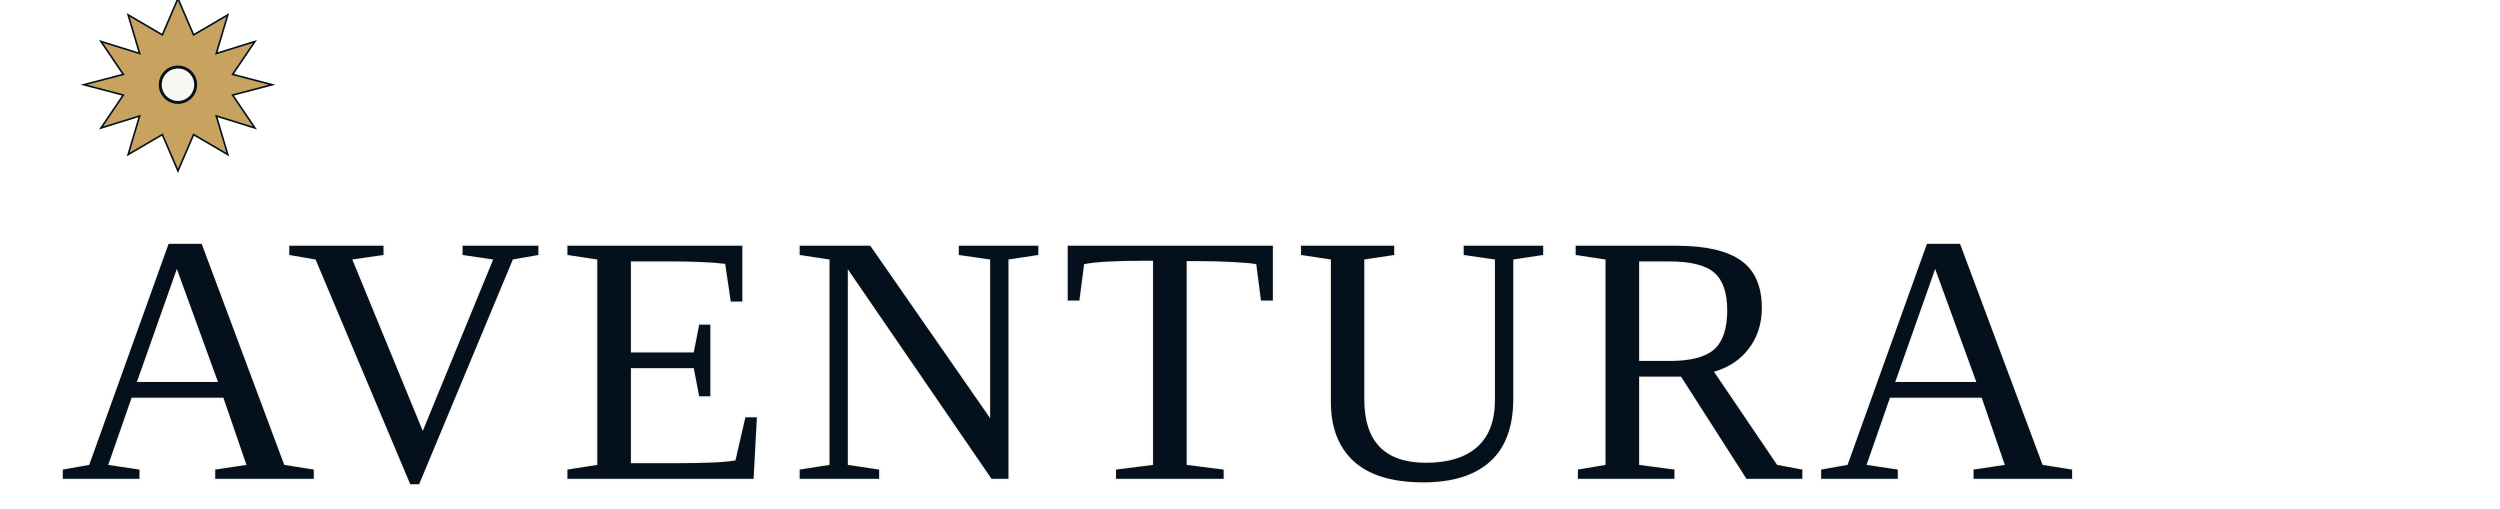
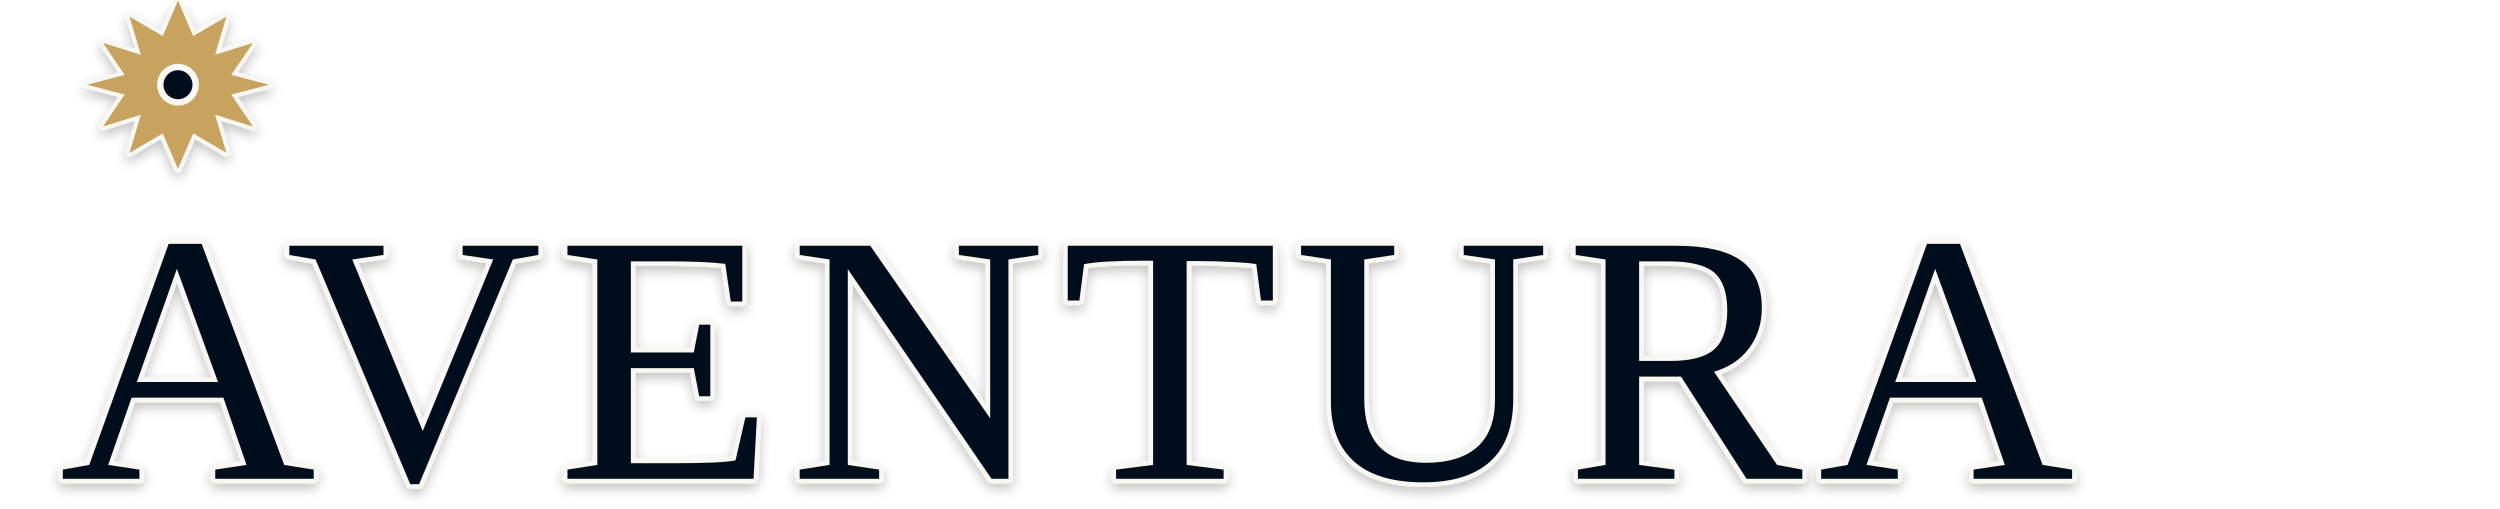
<svg xmlns="http://www.w3.org/2000/svg" viewBox="0 0 590 120" role="img" aria-label="AVENTURA">
-   <g aria-hidden="true">
-     <text x="14" y="113" fill="#04111d" stroke="#f8f7f2" stroke-width="0.75" paint-order="stroke fill" font-family="Didot, 'Bodoni 72', 'Bodoni MT', Georgia, 'Times New Roman', serif" font-size="84" font-weight="400" letter-spacing="3.5">AVENTURA</text>
+   <defs>
+     <filter id="logoContrast" x="-12%" y="-24%" width="124%" height="152%">
+       <feDropShadow dx="0" dy="1.2" stdDeviation="1.4" flood-color="#04111d" flood-opacity="0.24" />
+     </filter>
+   </defs>
+   <g aria-hidden="true" filter="url(#logoContrast)">
+     <text x="14" y="113" fill="#04111d" stroke="#f8f7f2" stroke-width="2.15" stroke-linejoin="round" paint-order="stroke fill" font-family="Didot, 'Bodoni 72', 'Bodoni MT', Georgia, 'Times New Roman', serif" font-size="84" font-weight="400" letter-spacing="3.5">AVENTURA</text>
    <g transform="translate(13 -0.42) scale(.58)">
-       <path fill="#c7a35f" stroke="#04111d" stroke-width="1.35" paint-order="stroke fill" d="M50 1 56.2 15.4 69.7 7.5 65.1 23 80.5 18.2 71.7 31.2 87 35.2 71.7 39.2 80.5 52.2 65.1 47.4 69.7 62.9 56.2 55 50 69.4 43.8 55 30.3 62.9 34.9 47.4 19.5 52.2 28.3 39.2 13 35.2 28.3 31.2 19.5 18.2 34.9 23 30.3 7.5 43.8 15.4Z" />
-       <circle cx="50" cy="35.2" r="7.2" fill="#f8f7f2" stroke="#04111d" stroke-width="1.2" />
+       <path fill="#c7a35f" stroke="#f8f7f2" stroke-width="3.2" stroke-linejoin="round" paint-order="stroke fill" d="M50 1 56.2 15.4 69.7 7.5 65.1 23 80.5 18.2 71.7 31.2 87 35.2 71.7 39.2 80.5 52.2 65.1 47.4 69.7 62.9 56.2 55 50 69.4 43.8 55 30.3 62.9 34.9 47.4 19.5 52.2 28.3 39.2 13 35.2 28.3 31.2 19.5 18.2 34.9 23 30.3 7.5 43.8 15.4Z" />
+       <circle cx="50" cy="35.2" r="7.2" fill="#04111d" stroke="#f8f7f2" stroke-width="2.6" />
    </g>
  </g>
</svg>
